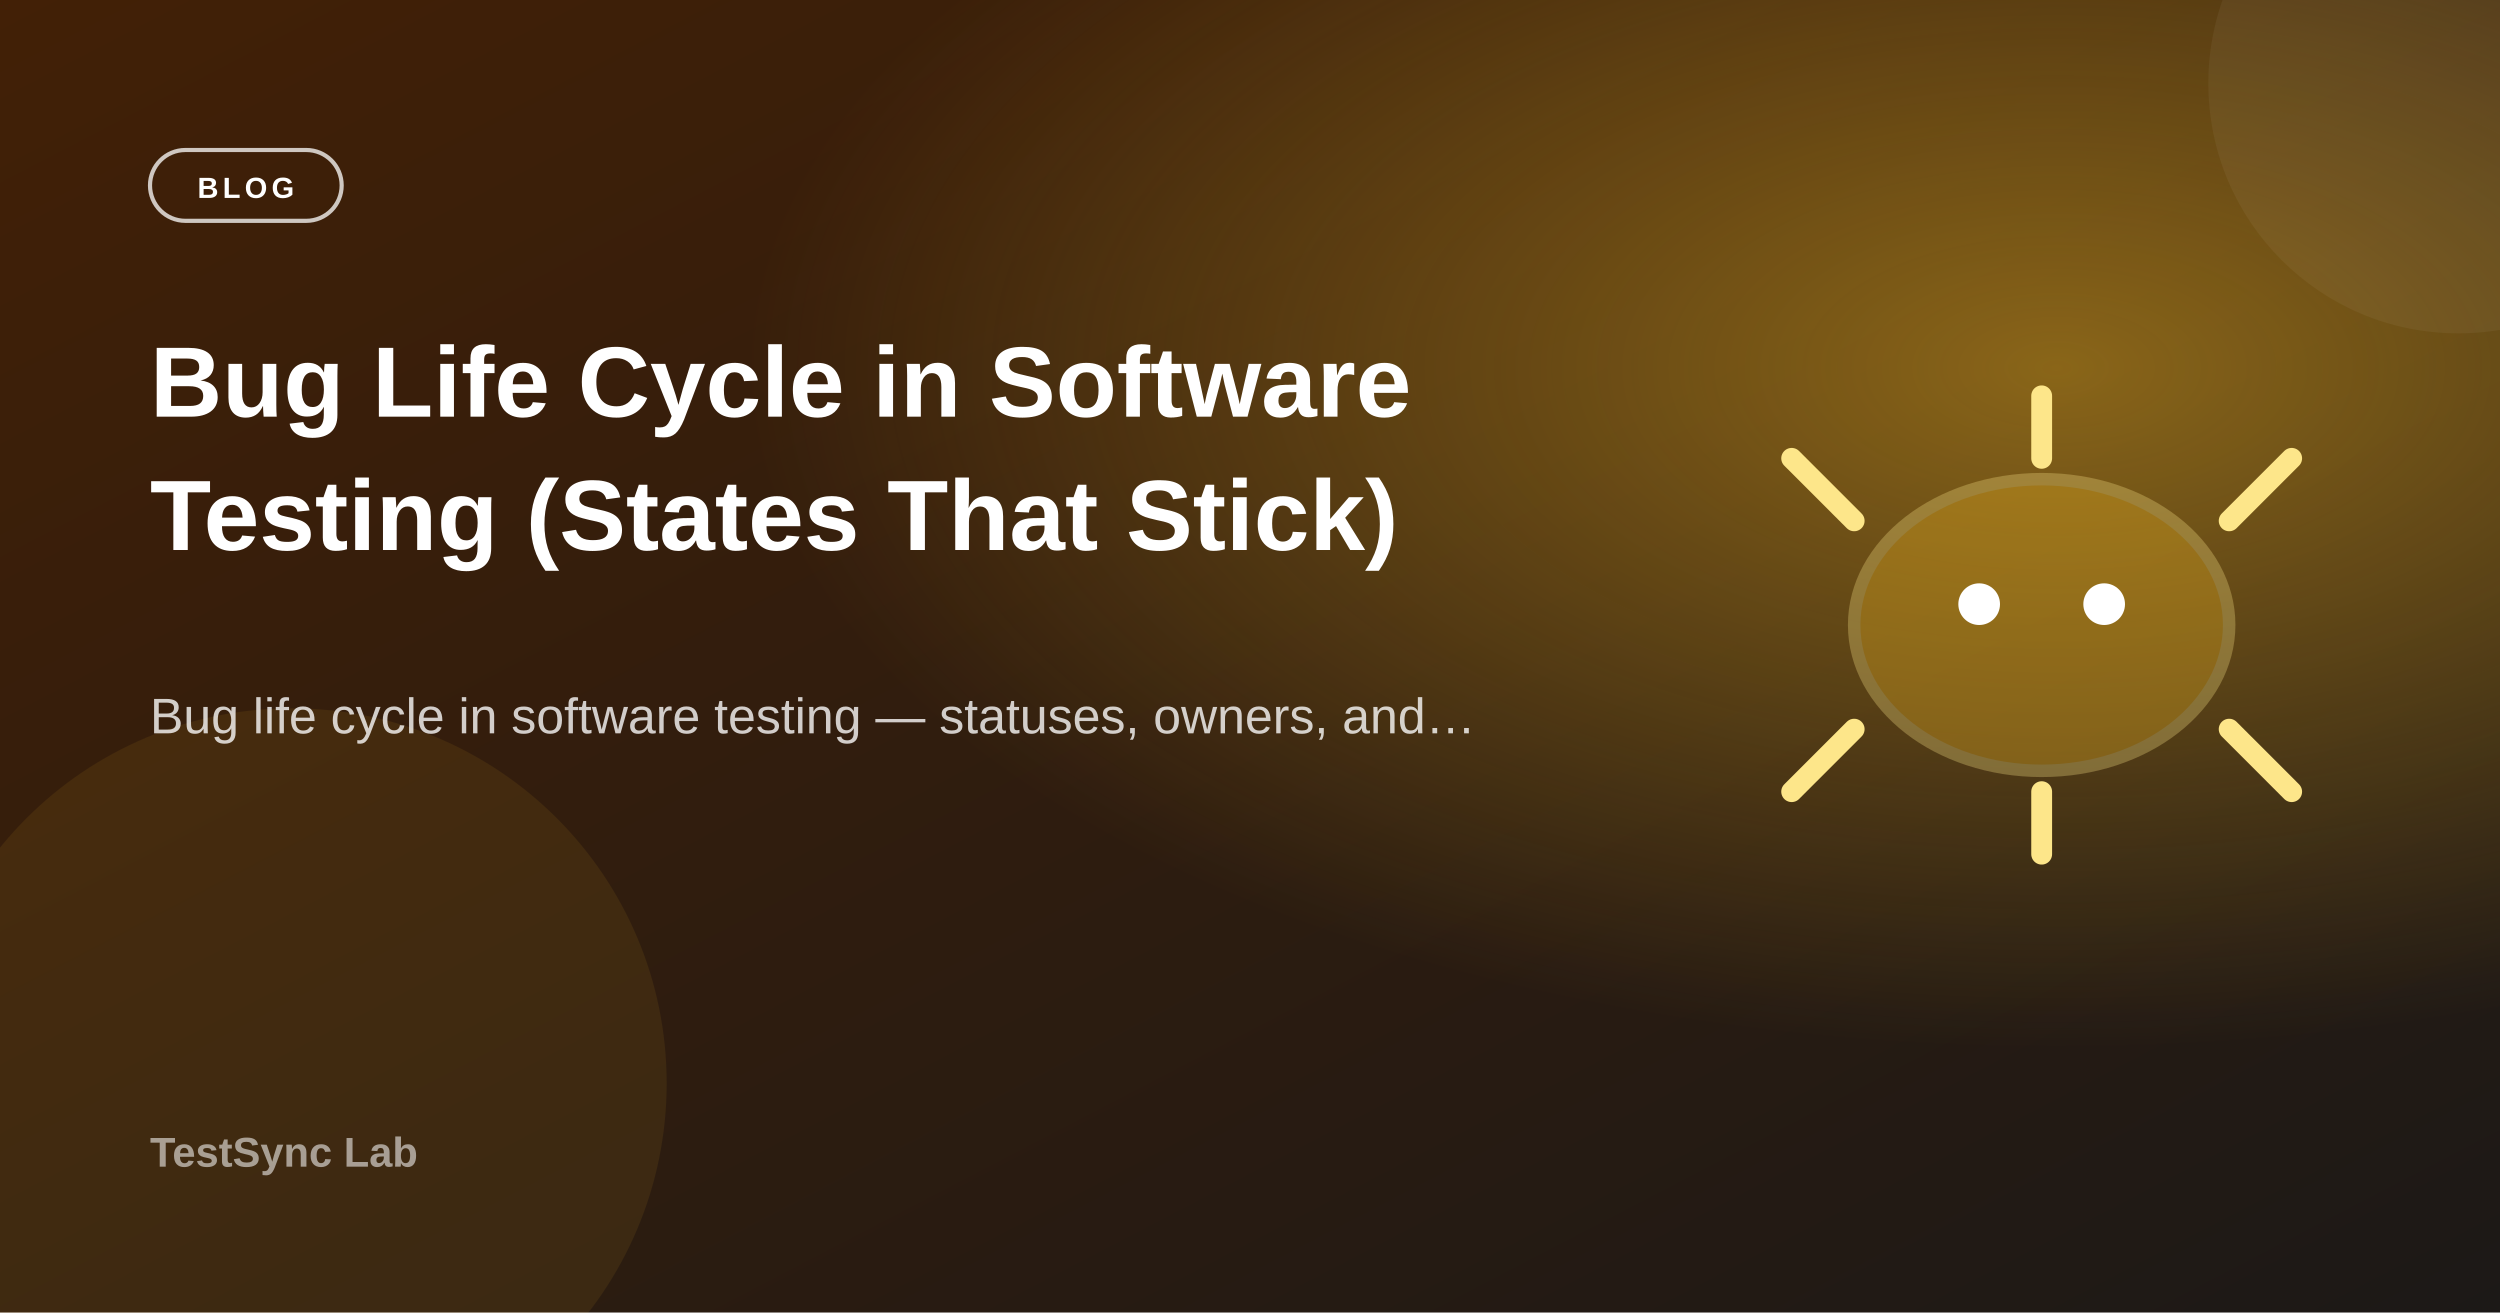
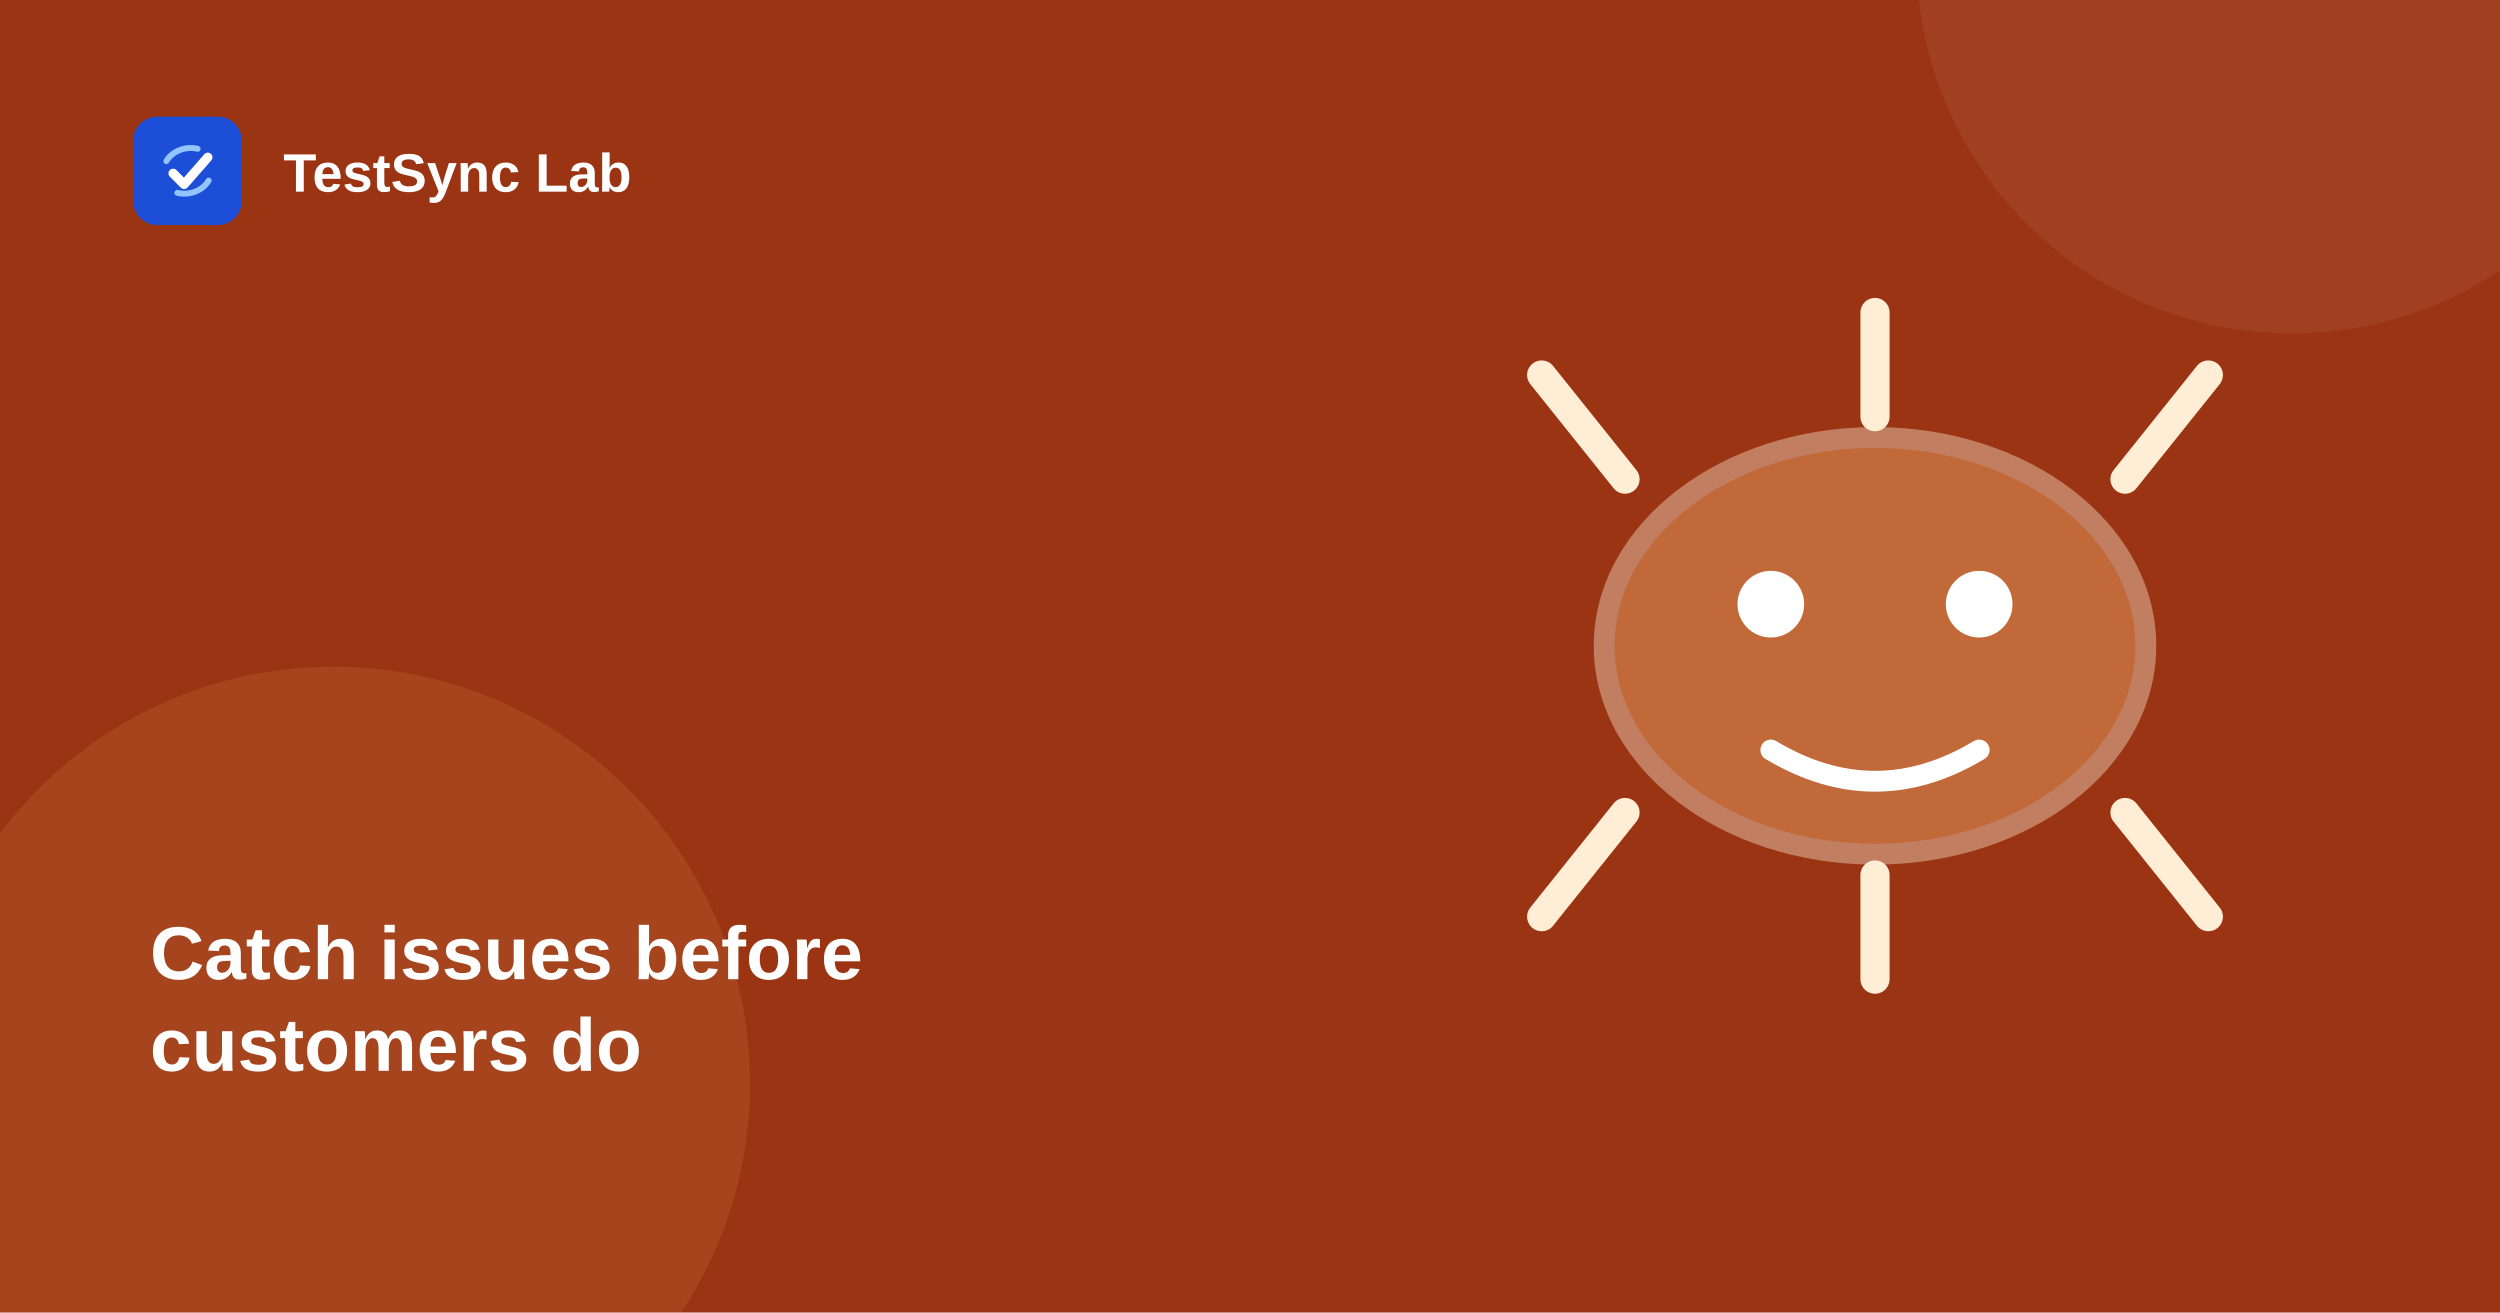
<svg xmlns="http://www.w3.org/2000/svg" width="1200" height="630" viewBox="0 0 1200 630" role="img" aria-label="Bug Life Cycle in Software Testing (States That Stick)">
-   <defs>
-     <linearGradient id="g" x1="0" y1="0" x2="1" y2="1">
-       <stop offset="0%" stop-color="#422006" />
-       <stop offset="100%" stop-color="#1C1917" />
-     </linearGradient>
-     <radialGradient id="glow" cx="82%" cy="28%" r="52%">
-       <stop offset="0%" stop-color="#FBBF24" stop-opacity="0.45" />
-       <stop offset="100%" stop-color="#FBBF24" stop-opacity="0" />
-     </radialGradient>
-   </defs>
-   <rect width="1200" height="630" fill="url(#g)" />
-   <rect width="1200" height="630" fill="url(#glow)" />
-   <circle cx="140" cy="520" r="180" fill="#FBBF24" opacity="0.08" />
-   <circle cx="1180" cy="40" r="120" fill="#fff" opacity="0.05" />
-   <rect x="72" y="72" width="92" height="34" rx="17" fill="none" stroke="#fff" stroke-width="2" opacity="0.75" />
-   <text x="118" y="95" text-anchor="middle" fill="#fff" font-family="Arial, Helvetica, sans-serif" font-size="14" font-weight="700" letter-spacing="2">BLOG</text>
-   <text x="72" y="200" fill="#fff" font-family="Arial, Helvetica, sans-serif" font-size="48" font-weight="800">Bug Life Cycle in Software</text>
-   <text x="72" y="264" fill="#fff" font-family="Arial, Helvetica, sans-serif" font-size="48" font-weight="800">Testing (States That Stick)</text>
-   <text x="72" y="352" fill="#fff" font-family="Arial, Helvetica, sans-serif" font-size="24" font-weight="500" opacity="0.78">Bug life cycle in software testing — statuses, owners, and…</text>
-   <text x="72" y="560" fill="#fff" font-family="Arial, Helvetica, sans-serif" font-size="20" font-weight="600" opacity="0.55">TestSync Lab</text>
-   <ellipse cx="980" cy="300" rx="90" ry="70" fill="#FBBF24" opacity="0.3" stroke="#FDE68A" stroke-width="6" />
-   <path d="M890 250 L860 220 M1070 250 L1100 220 M890 350 L860 380 M1070 350 L1100 380 M980 220 V190 M980 380 V410" stroke="#FDE68A" stroke-width="10" stroke-linecap="round" />
-   <circle cx="950" cy="290" r="10" fill="#fff" />
-   <circle cx="1010" cy="290" r="10" fill="#fff" />
+   <rect width="1200" height="630" fill="#9A3412" />
+   <circle cx="160" cy="520" r="200" fill="#FDBA74" opacity="0.12" />
+   <circle cx="1100" cy="-20" r="180" fill="#FFFFFF" opacity="0.06" />
+   <g transform="translate(64 56) scale(0.1015625)">
+     <rect width="512" height="512" rx="112" fill="#1D4ED8" />
+     <path d="M156 210c28-48 92-72 148-58" fill="none" stroke="#93C5FD" stroke-width="28" stroke-linecap="round" />
+     <path d="M356 302c-28 48-92 72-148 58" fill="none" stroke="#93C5FD" stroke-width="28" stroke-linecap="round" />
+     <path d="M188 268l52 52 112-128" fill="none" stroke="#FFFFFF" stroke-width="44" stroke-linecap="round" stroke-linejoin="round" />
+   </g>
+   <text x="136" y="92" fill="#FFFFFF" font-family="Arial, Helvetica, sans-serif" font-size="26" font-weight="700">TestSync Lab</text>
+   <g transform="translate(700 110)">
+     <ellipse cx="200" cy="200" rx="130" ry="100" fill="#FDBA74" opacity="0.4" stroke="#FFEDD5" stroke-width="10" />
+     <path d="M80 120 L40 70 M320 120 L360 70 M80 280 L40 330 M320 280 L360 330 M200 90 V40 M200 310 V360" stroke="#FFEDD5" stroke-width="14" stroke-linecap="round" />
+     <circle cx="150" cy="180" r="16" fill="#FFFFFF" />
+     <circle cx="250" cy="180" r="16" fill="#FFFFFF" />
+     <path d="M150 250 Q200 280 250 250" fill="none" stroke="#FFFFFF" stroke-width="10" stroke-linecap="round" />
+   </g>
+   <text x="72" y="470" fill="#FFFFFF" font-family="Arial, Helvetica, sans-serif" font-size="36" font-weight="800">Catch issues before</text>
+   <text x="72" y="514" fill="#FFFFFF" font-family="Arial, Helvetica, sans-serif" font-size="36" font-weight="800">customers do</text>
</svg>
